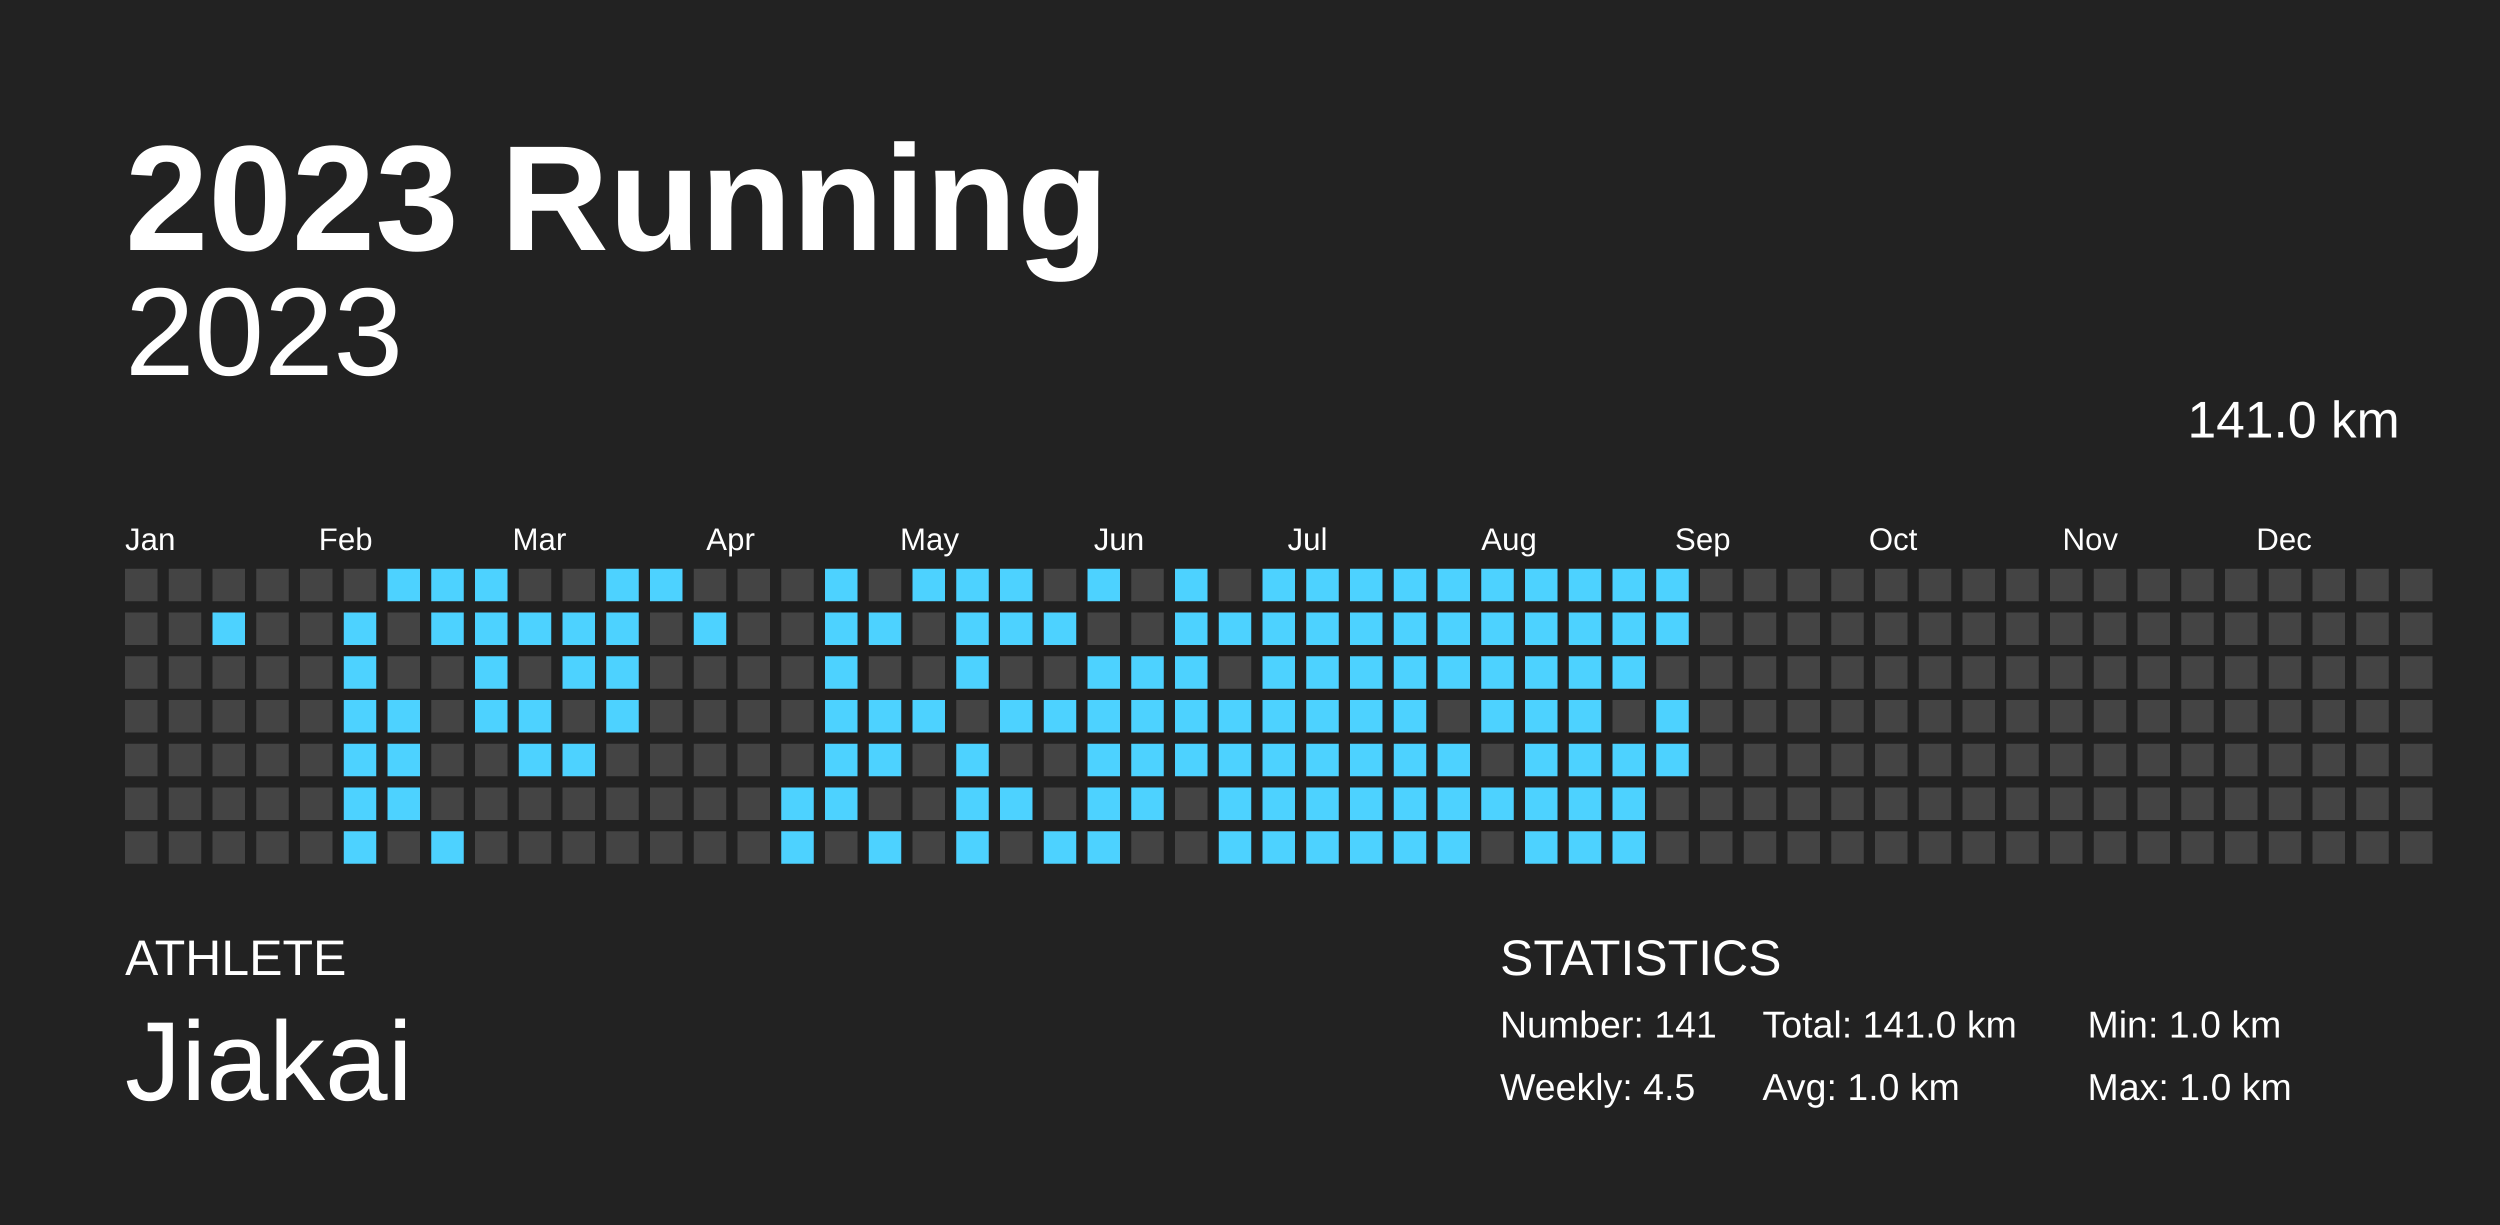
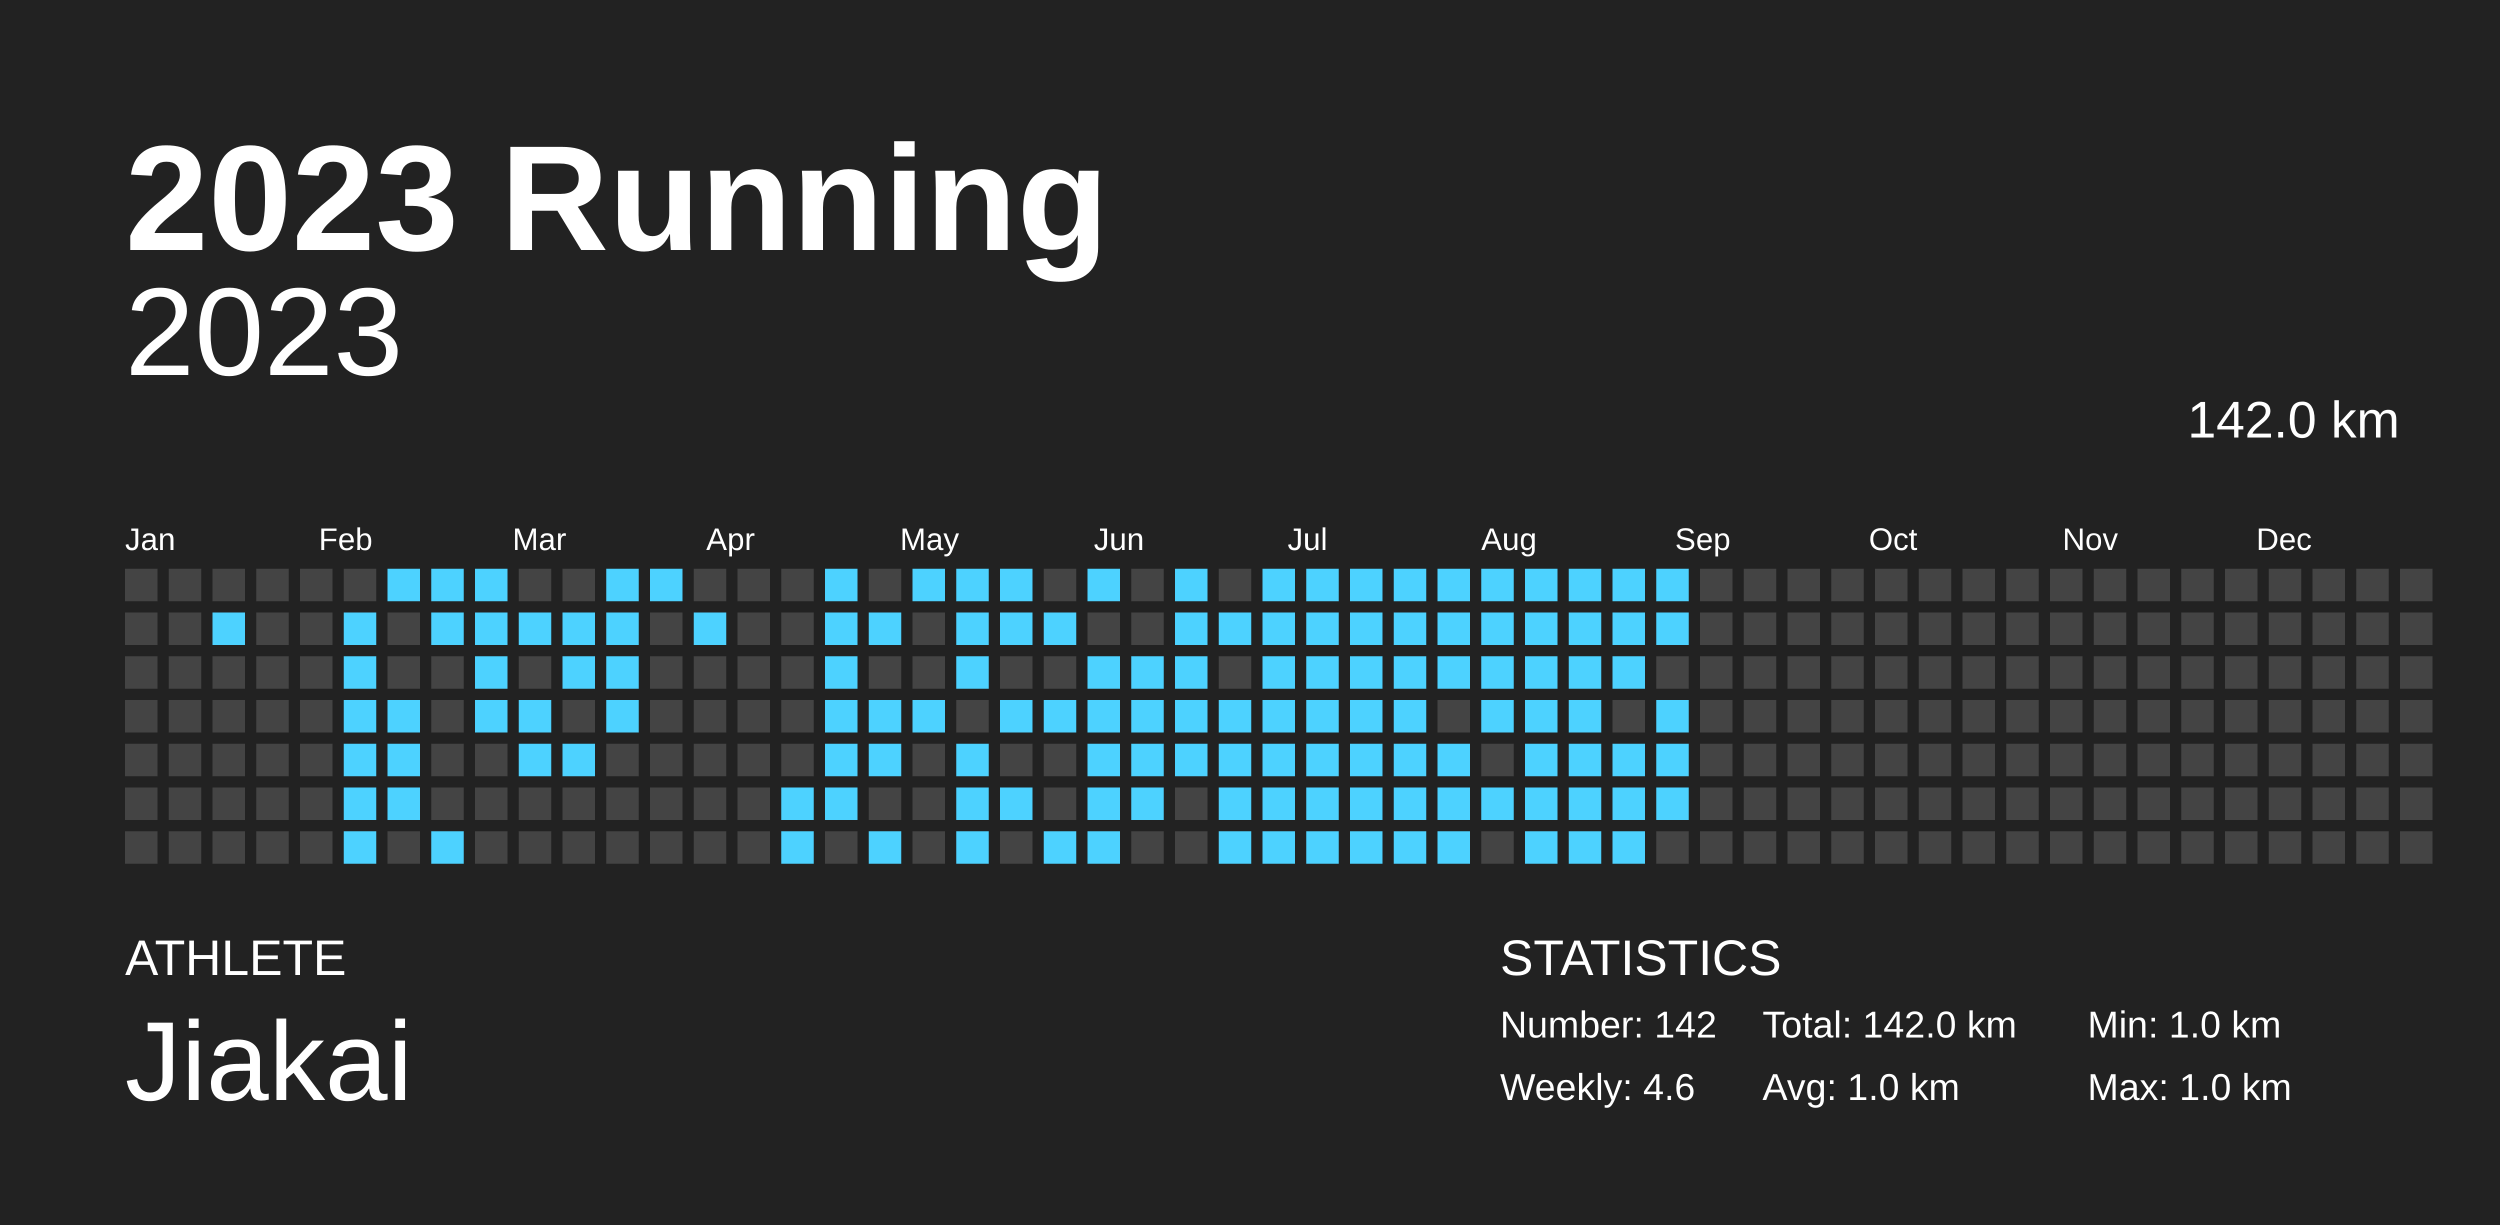
<svg xmlns="http://www.w3.org/2000/svg" baseProfile="full" height="98mm" version="1.1" viewBox="0,0,200,98" width="200mm">
  <defs />
  <rect fill="#222222" height="98" width="200" x="0" y="0" />
  <text fill="#FFFFFF" style="font-size:12px; font-family:Arial; font-weight:bold;" x="10" y="20">2023 Running</text>
  <text fill="#FFFFFF" style="font-size:4px; font-family:Arial" x="10" y="78">ATHLETE</text>
  <text fill="#FFFFFF" style="font-size:9px; font-family:Arial" x="10" y="88">Jiakai</text>
  <text fill="#FFFFFF" style="font-size:4px; font-family:Arial" x="120" y="78">STATISTICS</text>
-   <text fill="#FFFFFF" style="font-size:3px; font-family:Arial" x="120" y="83">Number: 141</text>
-   <text fill="#FFFFFF" style="font-size:3px; font-family:Arial" x="120" y="88">Weekly: 4.5</text>
-   <text fill="#FFFFFF" style="font-size:3px; font-family:Arial" x="141" y="83">Total: 141.0 km</text>
+   <text fill="#FFFFFF" style="font-size:3px; font-family:Arial" x="120" y="83">Number: 142</text>
+   <text fill="#FFFFFF" style="font-size:3px; font-family:Arial" x="120" y="88">Weekly: 4.6</text>
+   <text fill="#FFFFFF" style="font-size:3px; font-family:Arial" x="141" y="83">Total: 142.0 km</text>
  <text fill="#FFFFFF" style="font-size:3px; font-family:Arial" x="141" y="88">Avg: 1.0 km</text>
  <text fill="#FFFFFF" style="font-size:3px; font-family:Arial" x="167" y="83">Min: 1.0 km</text>
  <text fill="#FFFFFF" style="font-size:3px; font-family:Arial" x="167" y="88">Max: 1.0 km</text>
  <text alignment-baseline="hanging" fill="#FFFFFF" style="font-size:10.0px; font-family:Arial;" x="10" y="30">2023</text>
-   <text alignment-baseline="hanging" fill="#FFFFFF" style="font-size:4.125px; font-family:Arial;" x="175" y="35">141.0 km</text>
+   <text alignment-baseline="hanging" fill="#FFFFFF" style="font-size:4.125px; font-family:Arial;" x="175" y="35">142.0 km</text>
  <text fill="#FFFFFF" style="font-size:2.5px; font-family:Arial" x="10.0" y="44">Jan</text>
  <text fill="#FFFFFF" style="font-size:2.5px; font-family:Arial" x="25.5" y="44">Feb</text>
  <text fill="#FFFFFF" style="font-size:2.5px; font-family:Arial" x="41.0" y="44">Mar</text>
  <text fill="#FFFFFF" style="font-size:2.5px; font-family:Arial" x="56.5" y="44">Apr</text>
  <text fill="#FFFFFF" style="font-size:2.5px; font-family:Arial" x="72.0" y="44">May</text>
  <text fill="#FFFFFF" style="font-size:2.5px; font-family:Arial" x="87.5" y="44">Jun</text>
  <text fill="#FFFFFF" style="font-size:2.5px; font-family:Arial" x="103.0" y="44">Jul</text>
  <text fill="#FFFFFF" style="font-size:2.5px; font-family:Arial" x="118.5" y="44">Aug</text>
  <text fill="#FFFFFF" style="font-size:2.5px; font-family:Arial" x="134.0" y="44">Sep</text>
  <text fill="#FFFFFF" style="font-size:2.5px; font-family:Arial" x="149.5" y="44">Oct</text>
  <text fill="#FFFFFF" style="font-size:2.5px; font-family:Arial" x="165.0" y="44">Nov</text>
  <text fill="#FFFFFF" style="font-size:2.5px; font-family:Arial" x="180.5" y="44">Dec</text>
  <rect fill="#444444" height="2.6" width="2.6" x="10.0" y="45.5" />
  <rect fill="#444444" height="2.6" width="2.6" x="10.0" y="49.0" />
  <rect fill="#444444" height="2.6" width="2.6" x="10.0" y="52.5" />
  <rect fill="#444444" height="2.6" width="2.6" x="10.0" y="56.0" />
  <rect fill="#444444" height="2.6" width="2.6" x="10.0" y="59.5" />
  <rect fill="#444444" height="2.6" width="2.6" x="10.0" y="63.0" />
  <rect fill="#444444" height="2.6" width="2.6" x="10.0" y="66.5" />
  <rect fill="#444444" height="2.6" width="2.6" x="13.5" y="45.5" />
  <rect fill="#444444" height="2.6" width="2.6" x="13.5" y="49.0" />
  <rect fill="#444444" height="2.6" width="2.6" x="13.5" y="52.5" />
  <rect fill="#444444" height="2.6" width="2.6" x="13.5" y="56.0" />
  <rect fill="#444444" height="2.6" width="2.6" x="13.5" y="59.5" />
  <rect fill="#444444" height="2.6" width="2.6" x="13.5" y="63.0" />
  <rect fill="#444444" height="2.6" width="2.6" x="13.5" y="66.5" />
  <rect fill="#444444" height="2.6" width="2.6" x="17.0" y="45.5" />
  <rect fill="#4dd2ff" height="2.6" width="2.6" x="17.0" y="49.0" />
  <rect fill="#444444" height="2.6" width="2.6" x="17.0" y="52.5" />
  <rect fill="#444444" height="2.6" width="2.6" x="17.0" y="56.0" />
  <rect fill="#444444" height="2.6" width="2.6" x="17.0" y="59.5" />
  <rect fill="#444444" height="2.6" width="2.6" x="17.0" y="63.0" />
  <rect fill="#444444" height="2.6" width="2.6" x="17.0" y="66.5" />
  <rect fill="#444444" height="2.6" width="2.6" x="20.5" y="45.5" />
  <rect fill="#444444" height="2.6" width="2.6" x="20.5" y="49.0" />
  <rect fill="#444444" height="2.6" width="2.6" x="20.5" y="52.5" />
  <rect fill="#444444" height="2.6" width="2.6" x="20.5" y="56.0" />
  <rect fill="#444444" height="2.6" width="2.6" x="20.5" y="59.5" />
  <rect fill="#444444" height="2.6" width="2.6" x="20.5" y="63.0" />
  <rect fill="#444444" height="2.6" width="2.6" x="20.5" y="66.5" />
  <rect fill="#444444" height="2.6" width="2.6" x="24.0" y="45.5" />
  <rect fill="#444444" height="2.6" width="2.6" x="24.0" y="49.0" />
  <rect fill="#444444" height="2.6" width="2.6" x="24.0" y="52.5" />
  <rect fill="#444444" height="2.6" width="2.6" x="24.0" y="56.0" />
  <rect fill="#444444" height="2.6" width="2.6" x="24.0" y="59.5" />
  <rect fill="#444444" height="2.6" width="2.6" x="24.0" y="63.0" />
  <rect fill="#444444" height="2.6" width="2.6" x="24.0" y="66.5" />
  <rect fill="#444444" height="2.6" width="2.6" x="27.5" y="45.5" />
  <rect fill="#4dd2ff" height="2.6" width="2.6" x="27.5" y="49.0" />
  <rect fill="#4dd2ff" height="2.6" width="2.6" x="27.5" y="52.5" />
  <rect fill="#4dd2ff" height="2.6" width="2.6" x="27.5" y="56.0" />
  <rect fill="#4dd2ff" height="2.6" width="2.6" x="27.5" y="59.5" />
  <rect fill="#4dd2ff" height="2.6" width="2.6" x="27.5" y="63.0" />
  <rect fill="#4dd2ff" height="2.6" width="2.6" x="27.5" y="66.5" />
  <rect fill="#4dd2ff" height="2.6" width="2.6" x="31.0" y="45.5" />
  <rect fill="#444444" height="2.6" width="2.6" x="31.0" y="49.0" />
  <rect fill="#444444" height="2.6" width="2.6" x="31.0" y="52.5" />
  <rect fill="#4dd2ff" height="2.6" width="2.6" x="31.0" y="56.0" />
  <rect fill="#4dd2ff" height="2.6" width="2.6" x="31.0" y="59.5" />
  <rect fill="#4dd2ff" height="2.6" width="2.6" x="31.0" y="63.0" />
  <rect fill="#444444" height="2.6" width="2.6" x="31.0" y="66.5" />
  <rect fill="#4dd2ff" height="2.6" width="2.6" x="34.5" y="45.5" />
  <rect fill="#4dd2ff" height="2.6" width="2.6" x="34.5" y="49.0" />
  <rect fill="#444444" height="2.6" width="2.6" x="34.5" y="52.5" />
  <rect fill="#444444" height="2.6" width="2.6" x="34.5" y="56.0" />
  <rect fill="#444444" height="2.6" width="2.6" x="34.5" y="59.5" />
  <rect fill="#444444" height="2.6" width="2.6" x="34.5" y="63.0" />
  <rect fill="#4dd2ff" height="2.6" width="2.6" x="34.5" y="66.5" />
  <rect fill="#4dd2ff" height="2.6" width="2.6" x="38.0" y="45.5" />
  <rect fill="#4dd2ff" height="2.6" width="2.6" x="38.0" y="49.0" />
  <rect fill="#4dd2ff" height="2.6" width="2.6" x="38.0" y="52.5" />
  <rect fill="#4dd2ff" height="2.6" width="2.6" x="38.0" y="56.0" />
  <rect fill="#444444" height="2.6" width="2.6" x="38.0" y="59.5" />
  <rect fill="#444444" height="2.6" width="2.6" x="38.0" y="63.0" />
  <rect fill="#444444" height="2.6" width="2.6" x="38.0" y="66.5" />
  <rect fill="#444444" height="2.6" width="2.6" x="41.5" y="45.5" />
  <rect fill="#4dd2ff" height="2.6" width="2.6" x="41.5" y="49.0" />
  <rect fill="#444444" height="2.6" width="2.6" x="41.5" y="52.5" />
  <rect fill="#4dd2ff" height="2.6" width="2.6" x="41.5" y="56.0" />
  <rect fill="#4dd2ff" height="2.6" width="2.6" x="41.5" y="59.5" />
  <rect fill="#444444" height="2.6" width="2.6" x="41.5" y="63.0" />
  <rect fill="#444444" height="2.6" width="2.6" x="41.5" y="66.5" />
  <rect fill="#444444" height="2.6" width="2.6" x="45.0" y="45.5" />
  <rect fill="#4dd2ff" height="2.6" width="2.6" x="45.0" y="49.0" />
  <rect fill="#4dd2ff" height="2.6" width="2.6" x="45.0" y="52.5" />
  <rect fill="#444444" height="2.6" width="2.6" x="45.0" y="56.0" />
  <rect fill="#4dd2ff" height="2.6" width="2.6" x="45.0" y="59.5" />
  <rect fill="#444444" height="2.6" width="2.6" x="45.0" y="63.0" />
  <rect fill="#444444" height="2.6" width="2.6" x="45.0" y="66.5" />
  <rect fill="#4dd2ff" height="2.6" width="2.6" x="48.5" y="45.5" />
  <rect fill="#4dd2ff" height="2.6" width="2.6" x="48.5" y="49.0" />
  <rect fill="#4dd2ff" height="2.6" width="2.6" x="48.5" y="52.5" />
  <rect fill="#4dd2ff" height="2.6" width="2.6" x="48.5" y="56.0" />
  <rect fill="#444444" height="2.6" width="2.6" x="48.5" y="59.5" />
  <rect fill="#444444" height="2.6" width="2.6" x="48.5" y="63.0" />
  <rect fill="#444444" height="2.6" width="2.6" x="48.5" y="66.5" />
  <rect fill="#4dd2ff" height="2.6" width="2.6" x="52.0" y="45.5" />
  <rect fill="#444444" height="2.6" width="2.6" x="52.0" y="49.0" />
  <rect fill="#444444" height="2.6" width="2.6" x="52.0" y="52.5" />
  <rect fill="#444444" height="2.6" width="2.6" x="52.0" y="56.0" />
  <rect fill="#444444" height="2.6" width="2.6" x="52.0" y="59.5" />
  <rect fill="#444444" height="2.6" width="2.6" x="52.0" y="63.0" />
  <rect fill="#444444" height="2.6" width="2.6" x="52.0" y="66.5" />
  <rect fill="#444444" height="2.6" width="2.6" x="55.5" y="45.5" />
  <rect fill="#4dd2ff" height="2.6" width="2.6" x="55.5" y="49.0" />
  <rect fill="#444444" height="2.6" width="2.6" x="55.5" y="52.5" />
  <rect fill="#444444" height="2.6" width="2.6" x="55.5" y="56.0" />
  <rect fill="#444444" height="2.6" width="2.6" x="55.5" y="59.5" />
  <rect fill="#444444" height="2.6" width="2.6" x="55.5" y="63.0" />
  <rect fill="#444444" height="2.6" width="2.6" x="55.5" y="66.5" />
  <rect fill="#444444" height="2.6" width="2.6" x="59.0" y="45.5" />
  <rect fill="#444444" height="2.6" width="2.6" x="59.0" y="49.0" />
  <rect fill="#444444" height="2.6" width="2.6" x="59.0" y="52.5" />
  <rect fill="#444444" height="2.6" width="2.6" x="59.0" y="56.0" />
  <rect fill="#444444" height="2.6" width="2.6" x="59.0" y="59.5" />
  <rect fill="#444444" height="2.6" width="2.6" x="59.0" y="63.0" />
  <rect fill="#444444" height="2.6" width="2.6" x="59.0" y="66.5" />
  <rect fill="#444444" height="2.6" width="2.6" x="62.5" y="45.5" />
  <rect fill="#444444" height="2.6" width="2.6" x="62.5" y="49.0" />
  <rect fill="#444444" height="2.6" width="2.6" x="62.5" y="52.5" />
  <rect fill="#444444" height="2.6" width="2.6" x="62.5" y="56.0" />
  <rect fill="#444444" height="2.6" width="2.6" x="62.5" y="59.5" />
  <rect fill="#4dd2ff" height="2.6" width="2.6" x="62.5" y="63.0" />
  <rect fill="#4dd2ff" height="2.6" width="2.6" x="62.5" y="66.5" />
  <rect fill="#4dd2ff" height="2.6" width="2.6" x="66.0" y="45.5" />
  <rect fill="#4dd2ff" height="2.6" width="2.6" x="66.0" y="49.0" />
  <rect fill="#4dd2ff" height="2.6" width="2.6" x="66.0" y="52.5" />
  <rect fill="#4dd2ff" height="2.6" width="2.6" x="66.0" y="56.0" />
  <rect fill="#4dd2ff" height="2.6" width="2.6" x="66.0" y="59.5" />
  <rect fill="#4dd2ff" height="2.6" width="2.6" x="66.0" y="63.0" />
  <rect fill="#444444" height="2.6" width="2.6" x="66.0" y="66.5" />
  <rect fill="#444444" height="2.6" width="2.6" x="69.5" y="45.5" />
  <rect fill="#4dd2ff" height="2.6" width="2.6" x="69.5" y="49.0" />
  <rect fill="#444444" height="2.6" width="2.6" x="69.5" y="52.5" />
  <rect fill="#4dd2ff" height="2.6" width="2.6" x="69.5" y="56.0" />
  <rect fill="#4dd2ff" height="2.6" width="2.6" x="69.5" y="59.5" />
  <rect fill="#444444" height="2.6" width="2.6" x="69.5" y="63.0" />
  <rect fill="#4dd2ff" height="2.6" width="2.6" x="69.5" y="66.5" />
  <rect fill="#4dd2ff" height="2.6" width="2.6" x="73.0" y="45.5" />
  <rect fill="#444444" height="2.6" width="2.6" x="73.0" y="49.0" />
  <rect fill="#444444" height="2.6" width="2.6" x="73.0" y="52.5" />
  <rect fill="#4dd2ff" height="2.6" width="2.6" x="73.0" y="56.0" />
  <rect fill="#444444" height="2.6" width="2.6" x="73.0" y="59.5" />
  <rect fill="#444444" height="2.6" width="2.6" x="73.0" y="63.0" />
  <rect fill="#444444" height="2.6" width="2.6" x="73.0" y="66.5" />
  <rect fill="#4dd2ff" height="2.6" width="2.6" x="76.5" y="45.5" />
  <rect fill="#4dd2ff" height="2.6" width="2.6" x="76.5" y="49.0" />
  <rect fill="#4dd2ff" height="2.6" width="2.6" x="76.5" y="52.5" />
  <rect fill="#444444" height="2.6" width="2.6" x="76.5" y="56.0" />
  <rect fill="#4dd2ff" height="2.6" width="2.6" x="76.5" y="59.5" />
  <rect fill="#4dd2ff" height="2.6" width="2.6" x="76.5" y="63.0" />
  <rect fill="#4dd2ff" height="2.6" width="2.6" x="76.5" y="66.5" />
  <rect fill="#4dd2ff" height="2.6" width="2.6" x="80.0" y="45.5" />
  <rect fill="#4dd2ff" height="2.6" width="2.6" x="80.0" y="49.0" />
  <rect fill="#444444" height="2.6" width="2.6" x="80.0" y="52.5" />
  <rect fill="#4dd2ff" height="2.6" width="2.6" x="80.0" y="56.0" />
  <rect fill="#444444" height="2.6" width="2.6" x="80.0" y="59.5" />
  <rect fill="#4dd2ff" height="2.6" width="2.6" x="80.0" y="63.0" />
  <rect fill="#444444" height="2.6" width="2.6" x="80.0" y="66.5" />
  <rect fill="#444444" height="2.6" width="2.6" x="83.5" y="45.5" />
  <rect fill="#4dd2ff" height="2.6" width="2.6" x="83.5" y="49.0" />
  <rect fill="#444444" height="2.6" width="2.6" x="83.5" y="52.5" />
  <rect fill="#4dd2ff" height="2.6" width="2.6" x="83.5" y="56.0" />
  <rect fill="#444444" height="2.6" width="2.6" x="83.5" y="59.5" />
  <rect fill="#444444" height="2.6" width="2.6" x="83.5" y="63.0" />
  <rect fill="#4dd2ff" height="2.6" width="2.6" x="83.5" y="66.5" />
  <rect fill="#4dd2ff" height="2.6" width="2.6" x="87.0" y="45.5" />
  <rect fill="#444444" height="2.6" width="2.6" x="87.0" y="49.0" />
  <rect fill="#4dd2ff" height="2.6" width="2.6" x="87.0" y="52.5" />
  <rect fill="#4dd2ff" height="2.6" width="2.6" x="87.0" y="56.0" />
  <rect fill="#4dd2ff" height="2.6" width="2.6" x="87.0" y="59.5" />
  <rect fill="#4dd2ff" height="2.6" width="2.6" x="87.0" y="63.0" />
  <rect fill="#4dd2ff" height="2.6" width="2.6" x="87.0" y="66.5" />
  <rect fill="#444444" height="2.6" width="2.6" x="90.5" y="45.5" />
  <rect fill="#444444" height="2.6" width="2.6" x="90.5" y="49.0" />
  <rect fill="#4dd2ff" height="2.6" width="2.6" x="90.5" y="52.5" />
  <rect fill="#4dd2ff" height="2.6" width="2.6" x="90.5" y="56.0" />
  <rect fill="#4dd2ff" height="2.6" width="2.6" x="90.5" y="59.5" />
  <rect fill="#4dd2ff" height="2.6" width="2.6" x="90.5" y="63.0" />
  <rect fill="#444444" height="2.6" width="2.6" x="90.5" y="66.5" />
  <rect fill="#4dd2ff" height="2.6" width="2.6" x="94.0" y="45.5" />
  <rect fill="#4dd2ff" height="2.6" width="2.6" x="94.0" y="49.0" />
  <rect fill="#4dd2ff" height="2.6" width="2.6" x="94.0" y="52.5" />
  <rect fill="#4dd2ff" height="2.6" width="2.6" x="94.0" y="56.0" />
  <rect fill="#4dd2ff" height="2.6" width="2.6" x="94.0" y="59.5" />
  <rect fill="#444444" height="2.6" width="2.6" x="94.0" y="63.0" />
  <rect fill="#444444" height="2.6" width="2.6" x="94.0" y="66.5" />
  <rect fill="#444444" height="2.6" width="2.6" x="97.5" y="45.5" />
  <rect fill="#4dd2ff" height="2.6" width="2.6" x="97.5" y="49.0" />
  <rect fill="#444444" height="2.6" width="2.6" x="97.5" y="52.5" />
  <rect fill="#4dd2ff" height="2.6" width="2.6" x="97.5" y="56.0" />
  <rect fill="#4dd2ff" height="2.6" width="2.6" x="97.5" y="59.5" />
  <rect fill="#4dd2ff" height="2.6" width="2.6" x="97.5" y="63.0" />
  <rect fill="#4dd2ff" height="2.6" width="2.6" x="97.5" y="66.5" />
  <rect fill="#4dd2ff" height="2.6" width="2.6" x="101.0" y="45.5" />
  <rect fill="#4dd2ff" height="2.6" width="2.6" x="101.0" y="49.0" />
  <rect fill="#4dd2ff" height="2.6" width="2.6" x="101.0" y="52.5" />
  <rect fill="#4dd2ff" height="2.6" width="2.6" x="101.0" y="56.0" />
  <rect fill="#4dd2ff" height="2.6" width="2.6" x="101.0" y="59.5" />
  <rect fill="#4dd2ff" height="2.6" width="2.6" x="101.0" y="63.0" />
  <rect fill="#4dd2ff" height="2.6" width="2.6" x="101.0" y="66.5" />
  <rect fill="#4dd2ff" height="2.6" width="2.6" x="104.5" y="45.5" />
  <rect fill="#4dd2ff" height="2.6" width="2.6" x="104.5" y="49.0" />
  <rect fill="#4dd2ff" height="2.6" width="2.6" x="104.5" y="52.5" />
  <rect fill="#4dd2ff" height="2.6" width="2.6" x="104.5" y="56.0" />
  <rect fill="#4dd2ff" height="2.6" width="2.6" x="104.5" y="59.5" />
  <rect fill="#4dd2ff" height="2.6" width="2.6" x="104.5" y="63.0" />
  <rect fill="#4dd2ff" height="2.6" width="2.6" x="104.5" y="66.5" />
  <rect fill="#4dd2ff" height="2.6" width="2.6" x="108.0" y="45.5" />
  <rect fill="#4dd2ff" height="2.6" width="2.6" x="108.0" y="49.0" />
  <rect fill="#4dd2ff" height="2.6" width="2.6" x="108.0" y="52.5" />
  <rect fill="#4dd2ff" height="2.6" width="2.6" x="108.0" y="56.0" />
  <rect fill="#4dd2ff" height="2.6" width="2.6" x="108.0" y="59.5" />
  <rect fill="#4dd2ff" height="2.6" width="2.6" x="108.0" y="63.0" />
  <rect fill="#4dd2ff" height="2.6" width="2.6" x="108.0" y="66.5" />
  <rect fill="#4dd2ff" height="2.6" width="2.6" x="111.5" y="45.5" />
  <rect fill="#4dd2ff" height="2.6" width="2.6" x="111.5" y="49.0" />
  <rect fill="#4dd2ff" height="2.6" width="2.6" x="111.5" y="52.5" />
  <rect fill="#4dd2ff" height="2.6" width="2.6" x="111.5" y="56.0" />
  <rect fill="#4dd2ff" height="2.6" width="2.6" x="111.5" y="59.5" />
  <rect fill="#4dd2ff" height="2.6" width="2.6" x="111.5" y="63.0" />
  <rect fill="#4dd2ff" height="2.6" width="2.6" x="111.5" y="66.5" />
  <rect fill="#4dd2ff" height="2.6" width="2.6" x="115.0" y="45.5" />
  <rect fill="#4dd2ff" height="2.6" width="2.6" x="115.0" y="49.0" />
  <rect fill="#4dd2ff" height="2.6" width="2.6" x="115.0" y="52.5" />
  <rect fill="#444444" height="2.6" width="2.6" x="115.0" y="56.0" />
  <rect fill="#4dd2ff" height="2.6" width="2.6" x="115.0" y="59.5" />
  <rect fill="#4dd2ff" height="2.6" width="2.6" x="115.0" y="63.0" />
  <rect fill="#4dd2ff" height="2.6" width="2.6" x="115.0" y="66.5" />
  <rect fill="#4dd2ff" height="2.6" width="2.6" x="118.5" y="45.5" />
  <rect fill="#4dd2ff" height="2.6" width="2.6" x="118.5" y="49.0" />
  <rect fill="#4dd2ff" height="2.6" width="2.6" x="118.5" y="52.5" />
  <rect fill="#4dd2ff" height="2.6" width="2.6" x="118.5" y="56.0" />
  <rect fill="#444444" height="2.6" width="2.6" x="118.5" y="59.5" />
  <rect fill="#4dd2ff" height="2.6" width="2.6" x="118.5" y="63.0" />
  <rect fill="#444444" height="2.6" width="2.6" x="118.5" y="66.5" />
  <rect fill="#4dd2ff" height="2.6" width="2.6" x="122.0" y="45.5" />
  <rect fill="#4dd2ff" height="2.6" width="2.6" x="122.0" y="49.0" />
  <rect fill="#4dd2ff" height="2.6" width="2.6" x="122.0" y="52.5" />
  <rect fill="#4dd2ff" height="2.6" width="2.6" x="122.0" y="56.0" />
  <rect fill="#4dd2ff" height="2.6" width="2.6" x="122.0" y="59.5" />
  <rect fill="#4dd2ff" height="2.6" width="2.6" x="122.0" y="63.0" />
  <rect fill="#4dd2ff" height="2.6" width="2.6" x="122.0" y="66.5" />
  <rect fill="#4dd2ff" height="2.6" width="2.6" x="125.5" y="45.5" />
  <rect fill="#4dd2ff" height="2.6" width="2.6" x="125.5" y="49.0" />
  <rect fill="#4dd2ff" height="2.6" width="2.6" x="125.5" y="52.5" />
  <rect fill="#4dd2ff" height="2.6" width="2.6" x="125.5" y="56.0" />
  <rect fill="#4dd2ff" height="2.6" width="2.6" x="125.5" y="59.5" />
  <rect fill="#4dd2ff" height="2.6" width="2.6" x="125.5" y="63.0" />
  <rect fill="#4dd2ff" height="2.6" width="2.6" x="125.5" y="66.5" />
  <rect fill="#4dd2ff" height="2.6" width="2.6" x="129.0" y="45.5" />
  <rect fill="#4dd2ff" height="2.6" width="2.6" x="129.0" y="49.0" />
  <rect fill="#4dd2ff" height="2.6" width="2.6" x="129.0" y="52.5" />
  <rect fill="#444444" height="2.6" width="2.6" x="129.0" y="56.0" />
  <rect fill="#4dd2ff" height="2.6" width="2.6" x="129.0" y="59.5" />
  <rect fill="#4dd2ff" height="2.6" width="2.6" x="129.0" y="63.0" />
  <rect fill="#4dd2ff" height="2.6" width="2.6" x="129.0" y="66.5" />
  <rect fill="#4dd2ff" height="2.6" width="2.6" x="132.5" y="45.5" />
  <rect fill="#4dd2ff" height="2.6" width="2.6" x="132.5" y="49.0" />
  <rect fill="#444444" height="2.6" width="2.6" x="132.5" y="52.5" />
  <rect fill="#4dd2ff" height="2.6" width="2.6" x="132.5" y="56.0" />
  <rect fill="#4dd2ff" height="2.6" width="2.6" x="132.5" y="59.5" />
-   <rect fill="#444444" height="2.6" width="2.6" x="132.5" y="63.0" />
+   <rect fill="#4dd2ff" height="2.6" width="2.6" x="132.5" y="63.0" />
  <rect fill="#444444" height="2.6" width="2.6" x="132.5" y="66.5" />
  <rect fill="#444444" height="2.6" width="2.6" x="136.0" y="45.5" />
  <rect fill="#444444" height="2.6" width="2.6" x="136.0" y="49.0" />
  <rect fill="#444444" height="2.6" width="2.6" x="136.0" y="52.5" />
  <rect fill="#444444" height="2.6" width="2.6" x="136.0" y="56.0" />
  <rect fill="#444444" height="2.6" width="2.6" x="136.0" y="59.5" />
  <rect fill="#444444" height="2.6" width="2.6" x="136.0" y="63.0" />
  <rect fill="#444444" height="2.6" width="2.6" x="136.0" y="66.5" />
  <rect fill="#444444" height="2.6" width="2.6" x="139.5" y="45.5" />
  <rect fill="#444444" height="2.6" width="2.6" x="139.5" y="49.0" />
  <rect fill="#444444" height="2.6" width="2.6" x="139.5" y="52.5" />
  <rect fill="#444444" height="2.6" width="2.6" x="139.5" y="56.0" />
  <rect fill="#444444" height="2.6" width="2.6" x="139.5" y="59.5" />
  <rect fill="#444444" height="2.6" width="2.6" x="139.5" y="63.0" />
  <rect fill="#444444" height="2.6" width="2.6" x="139.5" y="66.5" />
  <rect fill="#444444" height="2.6" width="2.6" x="143.0" y="45.5" />
  <rect fill="#444444" height="2.6" width="2.6" x="143.0" y="49.0" />
  <rect fill="#444444" height="2.6" width="2.6" x="143.0" y="52.5" />
  <rect fill="#444444" height="2.6" width="2.6" x="143.0" y="56.0" />
  <rect fill="#444444" height="2.6" width="2.6" x="143.0" y="59.5" />
  <rect fill="#444444" height="2.6" width="2.6" x="143.0" y="63.0" />
  <rect fill="#444444" height="2.6" width="2.6" x="143.0" y="66.5" />
  <rect fill="#444444" height="2.6" width="2.6" x="146.5" y="45.5" />
  <rect fill="#444444" height="2.6" width="2.6" x="146.5" y="49.0" />
  <rect fill="#444444" height="2.6" width="2.6" x="146.5" y="52.5" />
  <rect fill="#444444" height="2.6" width="2.6" x="146.5" y="56.0" />
  <rect fill="#444444" height="2.6" width="2.6" x="146.5" y="59.5" />
  <rect fill="#444444" height="2.6" width="2.6" x="146.5" y="63.0" />
  <rect fill="#444444" height="2.6" width="2.6" x="146.5" y="66.5" />
  <rect fill="#444444" height="2.6" width="2.6" x="150.0" y="45.5" />
  <rect fill="#444444" height="2.6" width="2.6" x="150.0" y="49.0" />
  <rect fill="#444444" height="2.6" width="2.6" x="150.0" y="52.5" />
  <rect fill="#444444" height="2.6" width="2.6" x="150.0" y="56.0" />
  <rect fill="#444444" height="2.6" width="2.6" x="150.0" y="59.5" />
  <rect fill="#444444" height="2.6" width="2.6" x="150.0" y="63.0" />
  <rect fill="#444444" height="2.6" width="2.6" x="150.0" y="66.5" />
  <rect fill="#444444" height="2.6" width="2.6" x="153.5" y="45.5" />
  <rect fill="#444444" height="2.6" width="2.6" x="153.5" y="49.0" />
  <rect fill="#444444" height="2.6" width="2.6" x="153.5" y="52.5" />
  <rect fill="#444444" height="2.6" width="2.6" x="153.5" y="56.0" />
  <rect fill="#444444" height="2.6" width="2.6" x="153.5" y="59.5" />
  <rect fill="#444444" height="2.6" width="2.6" x="153.5" y="63.0" />
  <rect fill="#444444" height="2.6" width="2.6" x="153.5" y="66.5" />
  <rect fill="#444444" height="2.6" width="2.6" x="157.0" y="45.5" />
  <rect fill="#444444" height="2.6" width="2.6" x="157.0" y="49.0" />
  <rect fill="#444444" height="2.6" width="2.6" x="157.0" y="52.5" />
  <rect fill="#444444" height="2.6" width="2.6" x="157.0" y="56.0" />
  <rect fill="#444444" height="2.6" width="2.6" x="157.0" y="59.5" />
  <rect fill="#444444" height="2.6" width="2.6" x="157.0" y="63.0" />
  <rect fill="#444444" height="2.6" width="2.6" x="157.0" y="66.5" />
  <rect fill="#444444" height="2.6" width="2.6" x="160.5" y="45.5" />
  <rect fill="#444444" height="2.6" width="2.6" x="160.5" y="49.0" />
  <rect fill="#444444" height="2.6" width="2.6" x="160.5" y="52.5" />
  <rect fill="#444444" height="2.6" width="2.6" x="160.5" y="56.0" />
  <rect fill="#444444" height="2.6" width="2.6" x="160.5" y="59.5" />
  <rect fill="#444444" height="2.6" width="2.6" x="160.5" y="63.0" />
  <rect fill="#444444" height="2.6" width="2.6" x="160.5" y="66.5" />
  <rect fill="#444444" height="2.6" width="2.6" x="164.0" y="45.5" />
  <rect fill="#444444" height="2.6" width="2.6" x="164.0" y="49.0" />
  <rect fill="#444444" height="2.6" width="2.6" x="164.0" y="52.5" />
  <rect fill="#444444" height="2.6" width="2.6" x="164.0" y="56.0" />
  <rect fill="#444444" height="2.6" width="2.6" x="164.0" y="59.5" />
  <rect fill="#444444" height="2.6" width="2.6" x="164.0" y="63.0" />
  <rect fill="#444444" height="2.6" width="2.6" x="164.0" y="66.5" />
  <rect fill="#444444" height="2.6" width="2.6" x="167.5" y="45.5" />
  <rect fill="#444444" height="2.6" width="2.6" x="167.5" y="49.0" />
  <rect fill="#444444" height="2.6" width="2.6" x="167.5" y="52.5" />
  <rect fill="#444444" height="2.6" width="2.6" x="167.5" y="56.0" />
  <rect fill="#444444" height="2.6" width="2.6" x="167.5" y="59.5" />
  <rect fill="#444444" height="2.6" width="2.6" x="167.5" y="63.0" />
  <rect fill="#444444" height="2.6" width="2.6" x="167.5" y="66.5" />
  <rect fill="#444444" height="2.6" width="2.6" x="171.0" y="45.5" />
  <rect fill="#444444" height="2.6" width="2.6" x="171.0" y="49.0" />
  <rect fill="#444444" height="2.6" width="2.6" x="171.0" y="52.5" />
  <rect fill="#444444" height="2.6" width="2.6" x="171.0" y="56.0" />
  <rect fill="#444444" height="2.6" width="2.6" x="171.0" y="59.5" />
  <rect fill="#444444" height="2.6" width="2.6" x="171.0" y="63.0" />
  <rect fill="#444444" height="2.6" width="2.6" x="171.0" y="66.5" />
  <rect fill="#444444" height="2.6" width="2.6" x="174.5" y="45.5" />
  <rect fill="#444444" height="2.6" width="2.6" x="174.5" y="49.0" />
  <rect fill="#444444" height="2.6" width="2.6" x="174.5" y="52.5" />
  <rect fill="#444444" height="2.6" width="2.6" x="174.5" y="56.0" />
  <rect fill="#444444" height="2.6" width="2.6" x="174.5" y="59.5" />
  <rect fill="#444444" height="2.6" width="2.6" x="174.5" y="63.0" />
  <rect fill="#444444" height="2.6" width="2.6" x="174.5" y="66.5" />
  <rect fill="#444444" height="2.6" width="2.6" x="178.0" y="45.5" />
  <rect fill="#444444" height="2.6" width="2.6" x="178.0" y="49.0" />
  <rect fill="#444444" height="2.6" width="2.6" x="178.0" y="52.5" />
  <rect fill="#444444" height="2.6" width="2.6" x="178.0" y="56.0" />
  <rect fill="#444444" height="2.6" width="2.6" x="178.0" y="59.5" />
  <rect fill="#444444" height="2.6" width="2.6" x="178.0" y="63.0" />
  <rect fill="#444444" height="2.6" width="2.6" x="178.0" y="66.5" />
  <rect fill="#444444" height="2.6" width="2.6" x="181.5" y="45.5" />
  <rect fill="#444444" height="2.6" width="2.6" x="181.5" y="49.0" />
  <rect fill="#444444" height="2.6" width="2.6" x="181.5" y="52.5" />
  <rect fill="#444444" height="2.6" width="2.6" x="181.5" y="56.0" />
  <rect fill="#444444" height="2.6" width="2.6" x="181.5" y="59.5" />
  <rect fill="#444444" height="2.6" width="2.6" x="181.5" y="63.0" />
  <rect fill="#444444" height="2.6" width="2.6" x="181.5" y="66.5" />
  <rect fill="#444444" height="2.6" width="2.6" x="185.0" y="45.5" />
  <rect fill="#444444" height="2.6" width="2.6" x="185.0" y="49.0" />
  <rect fill="#444444" height="2.6" width="2.6" x="185.0" y="52.5" />
  <rect fill="#444444" height="2.6" width="2.6" x="185.0" y="56.0" />
  <rect fill="#444444" height="2.6" width="2.6" x="185.0" y="59.5" />
  <rect fill="#444444" height="2.6" width="2.6" x="185.0" y="63.0" />
  <rect fill="#444444" height="2.6" width="2.6" x="185.0" y="66.5" />
  <rect fill="#444444" height="2.6" width="2.6" x="188.5" y="45.5" />
  <rect fill="#444444" height="2.6" width="2.6" x="188.5" y="49.0" />
  <rect fill="#444444" height="2.6" width="2.6" x="188.5" y="52.5" />
  <rect fill="#444444" height="2.6" width="2.6" x="188.5" y="56.0" />
  <rect fill="#444444" height="2.6" width="2.6" x="188.5" y="59.5" />
  <rect fill="#444444" height="2.6" width="2.6" x="188.5" y="63.0" />
  <rect fill="#444444" height="2.6" width="2.6" x="188.5" y="66.5" />
  <rect fill="#444444" height="2.6" width="2.6" x="192.0" y="45.5" />
  <rect fill="#444444" height="2.6" width="2.6" x="192.0" y="49.0" />
  <rect fill="#444444" height="2.6" width="2.6" x="192.0" y="52.5" />
  <rect fill="#444444" height="2.6" width="2.6" x="192.0" y="56.0" />
  <rect fill="#444444" height="2.6" width="2.6" x="192.0" y="59.5" />
  <rect fill="#444444" height="2.6" width="2.6" x="192.0" y="63.0" />
  <rect fill="#444444" height="2.6" width="2.6" x="192.0" y="66.5" />
</svg>
